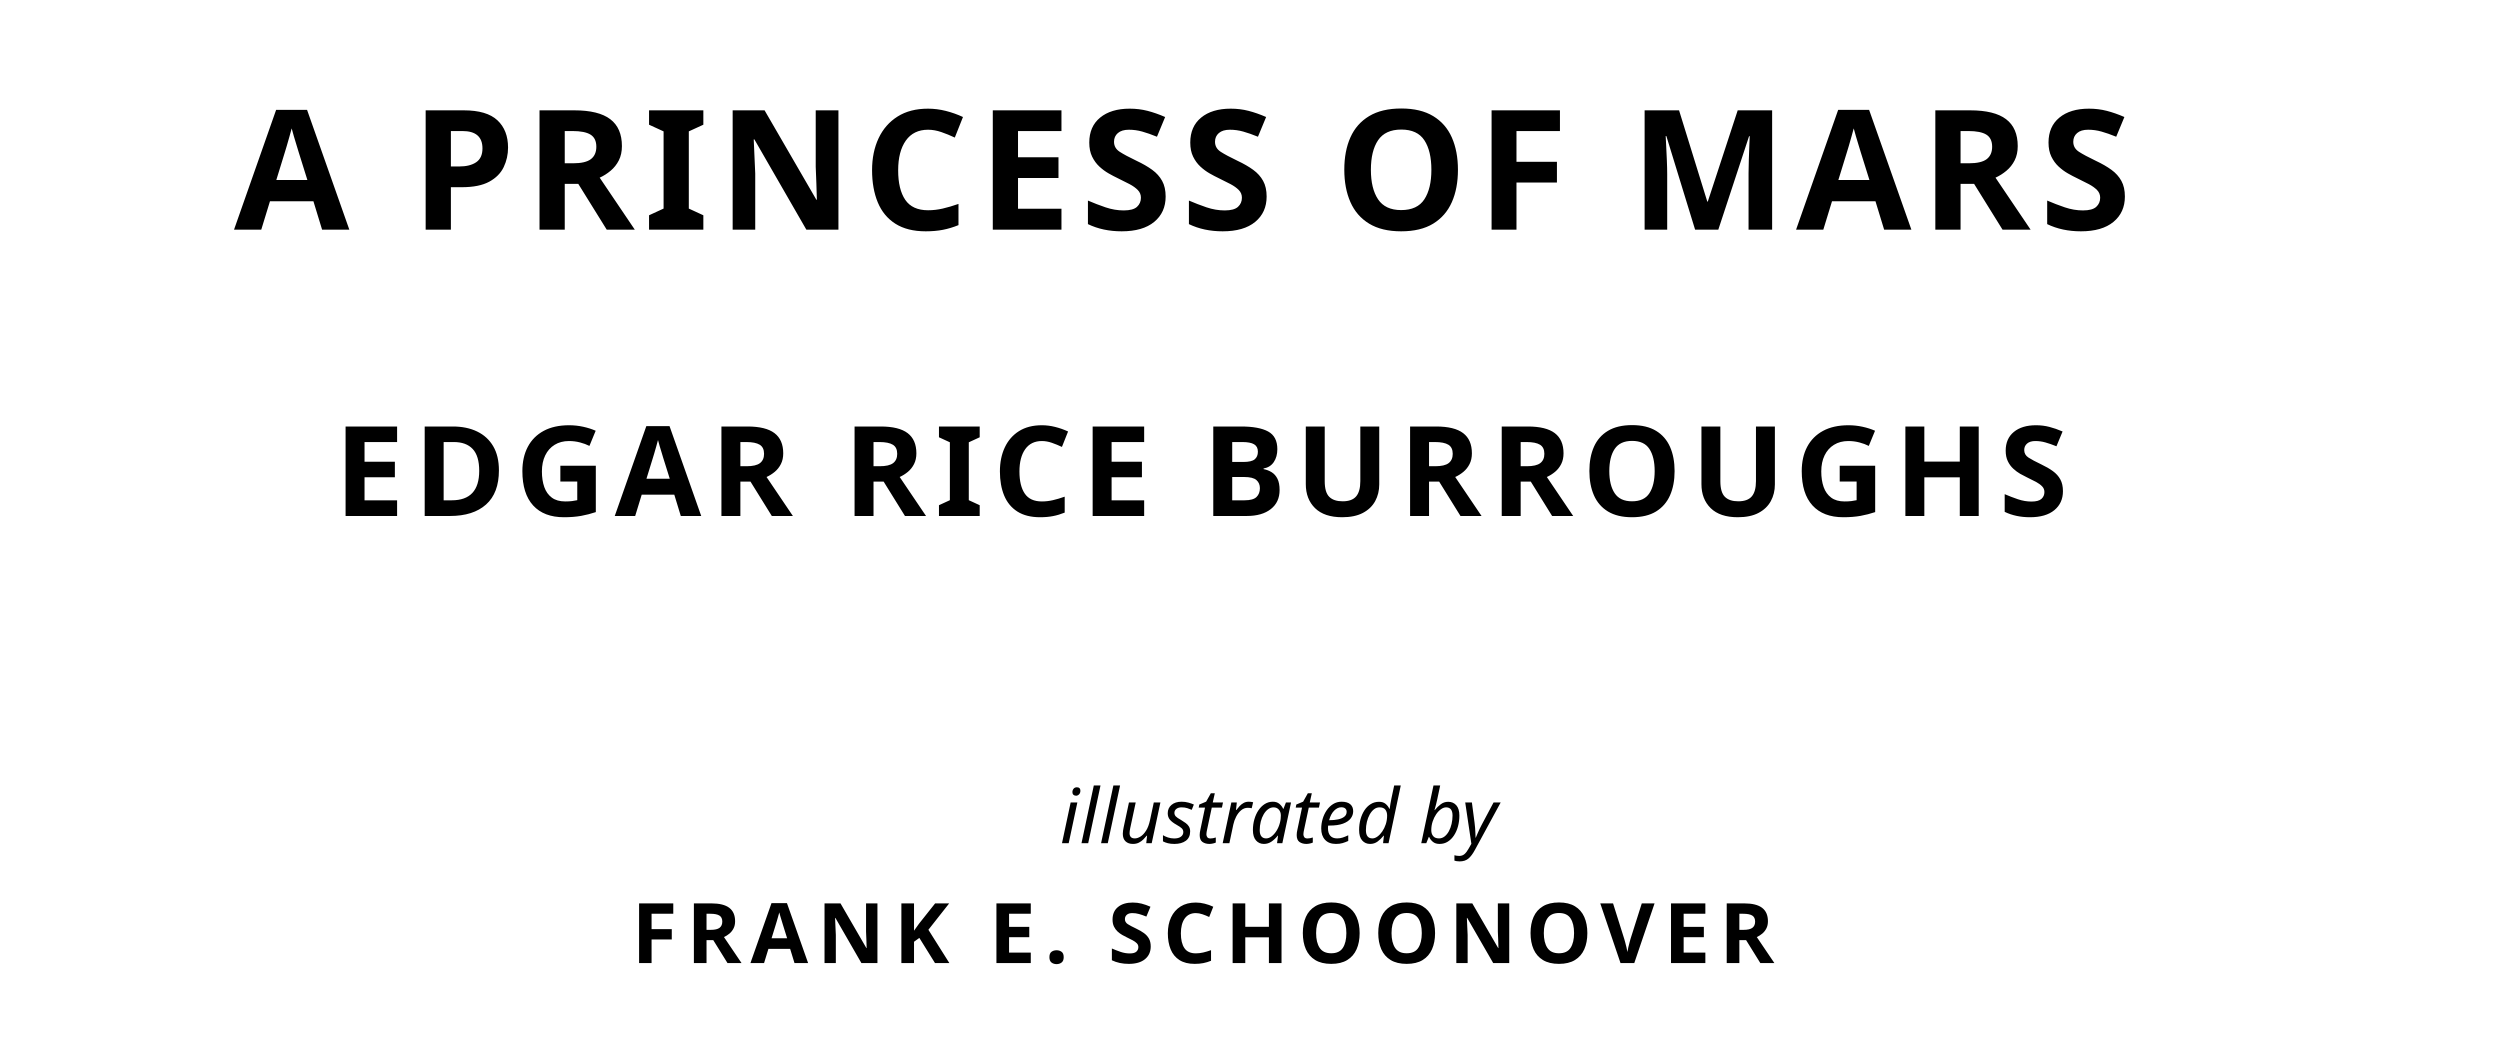
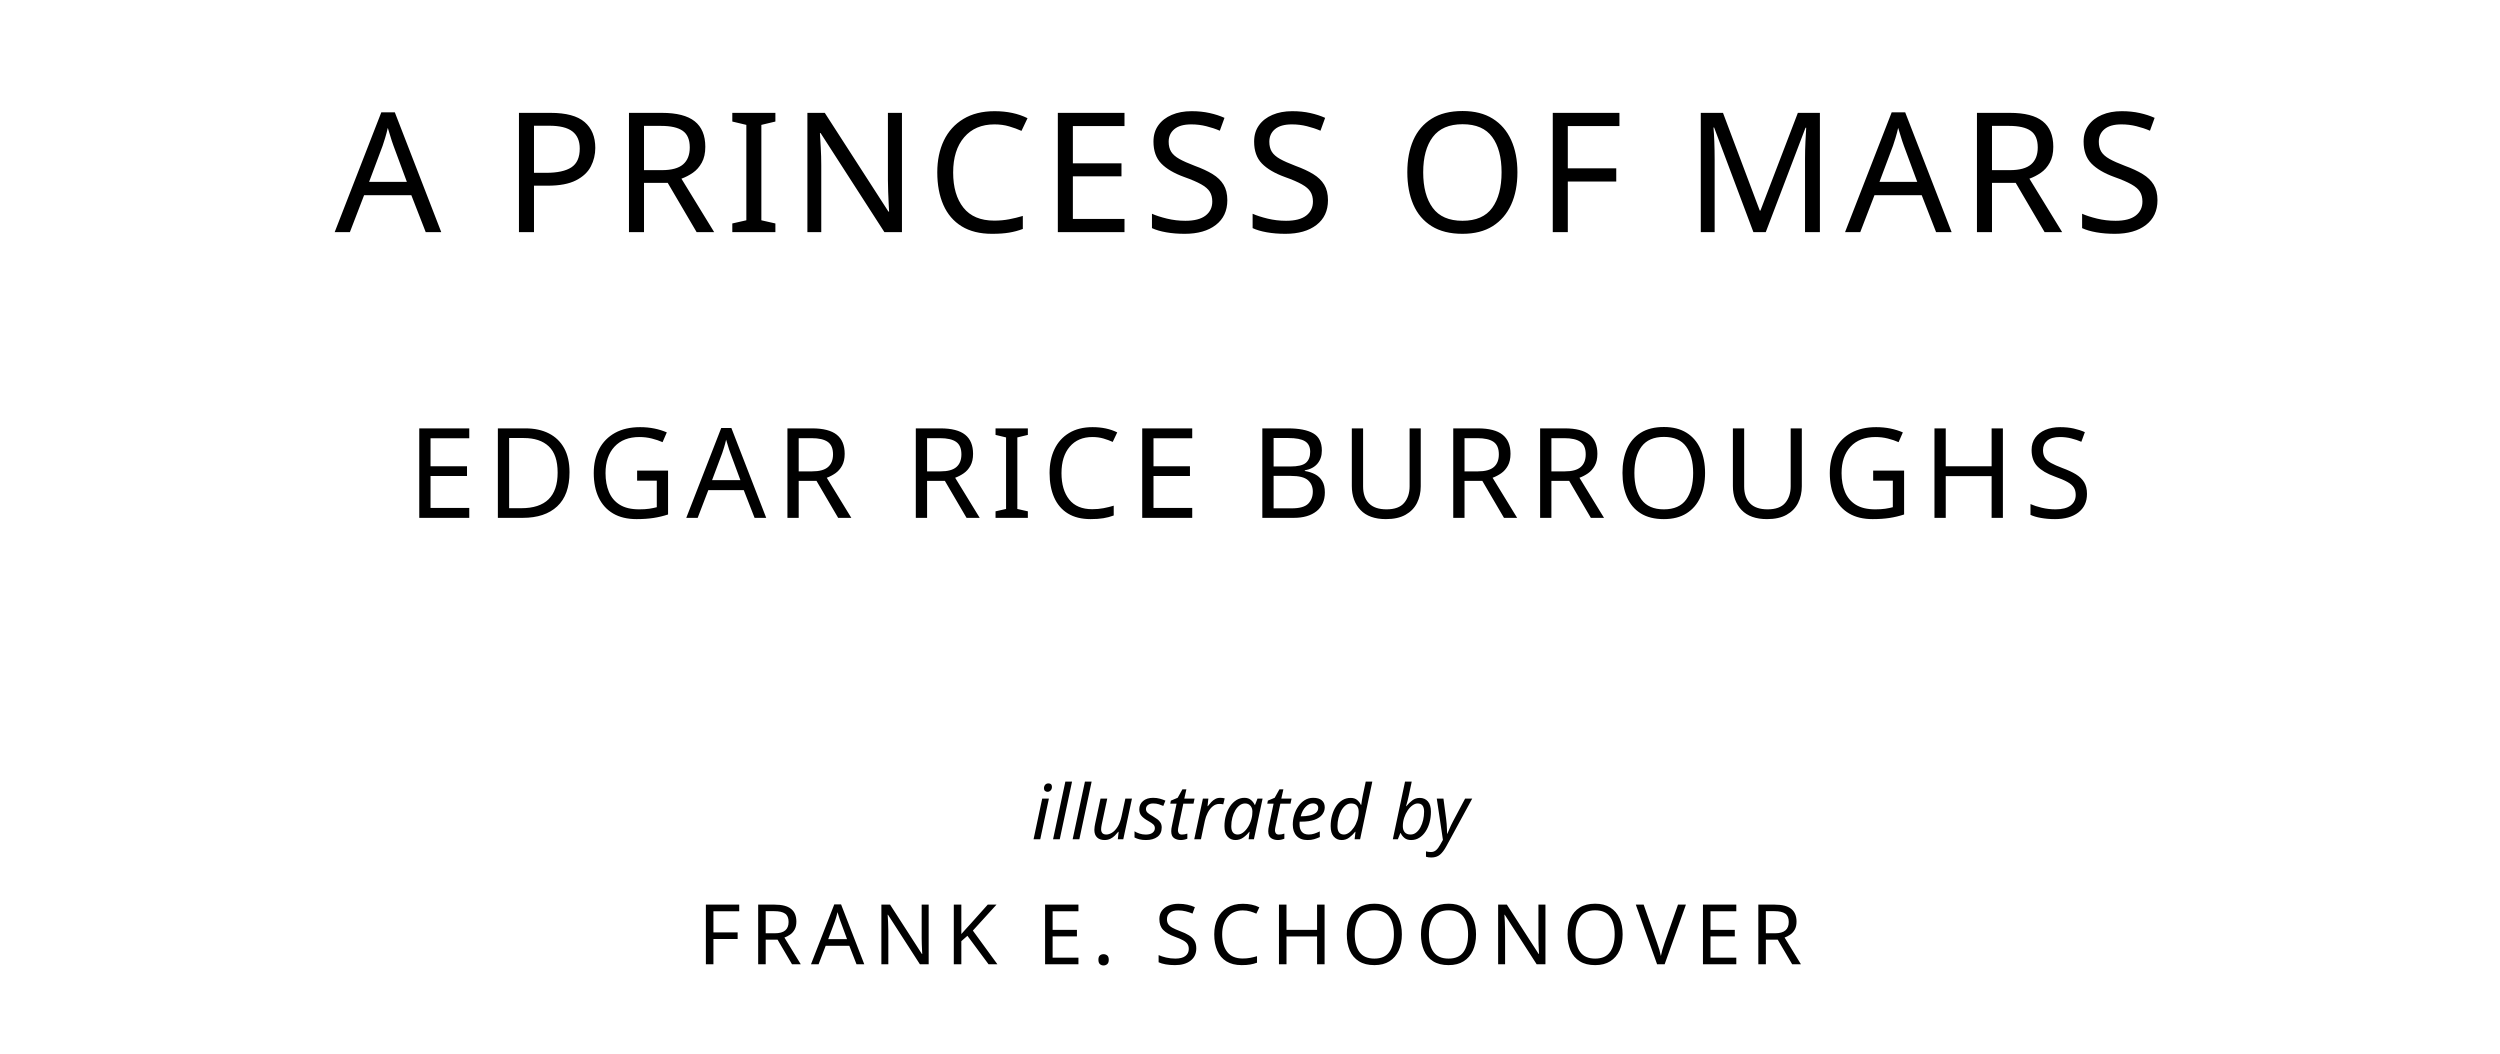
<svg xmlns="http://www.w3.org/2000/svg" version="1.1" viewBox="0 0 1400 590">
-   <text line-height="100%" style="letter-spacing:0;word-spacing:0;font-size:93.57;font-family:Sans" x="131.06" y="128.6">
-     <tspan style="letter-spacing:5;font-family:League Spartan;font-weight:bold" x="131.06" y="128.6">A PRINCESS OF MARS</tspan>
-   </text>
-   <text line-height="100%" style="letter-spacing:0;word-spacing:0;font-size:70.18;font-family:Sans;font-weight:normal" x="187.22" y="288.95">
-     <tspan style="letter-spacing:5;font-family:League Spartan;font-weight:bold" x="187.22" y="288.95">EDGAR RICE BURROUGHS</tspan>
-   </text>
-   <text line-height="100%" style="letter-spacing:0;word-spacing:0;font-size:46.784;font-family:Sans;font-weight:normal" x="353.69" y="539.3">
-     <tspan style="letter-spacing:5;font-family:League Spartan;font-weight:bold" x="353.69" y="539.3">FRANK E. SCHOONOVER</tspan>
-   </text>
-   <text line-height="100%" style="letter-spacing:0;word-spacing:0;font-size:42.508;font-family:Sans;font-weight:normal" x="593.53" y="472.18">
-     <tspan style="font-family:OFL Sorts Mill Goudy;font-weight:500;font-style:italic" x="593.53" y="472.18">illustrated by</tspan>
-   </text>
+   <text style="fill:#000;font-family:League Spartan;font-size:93.567px;letter-spacing:5px" text-anchor="middle" x="700" y="130">A PRINCESS OF MARS</text>
+   <text style="fill:#000;font-family:League Spartan;font-size:70.175px;letter-spacing:5px" text-anchor="middle" x="700" y="290">EDGAR RICE BURROUGHS</text>
+   <text style="fill:#000;font-family:OFL Sorts Mill Goudy;font-size:42.508px;font-style:italic" text-anchor="middle" x="700" y="470">illustrated by</text>
+   <text style="fill:#000;font-family:League Spartan;font-size:46.784px;letter-spacing:5px" text-anchor="middle" x="700" y="540">FRANK E. SCHOONOVER</text>
</svg>
